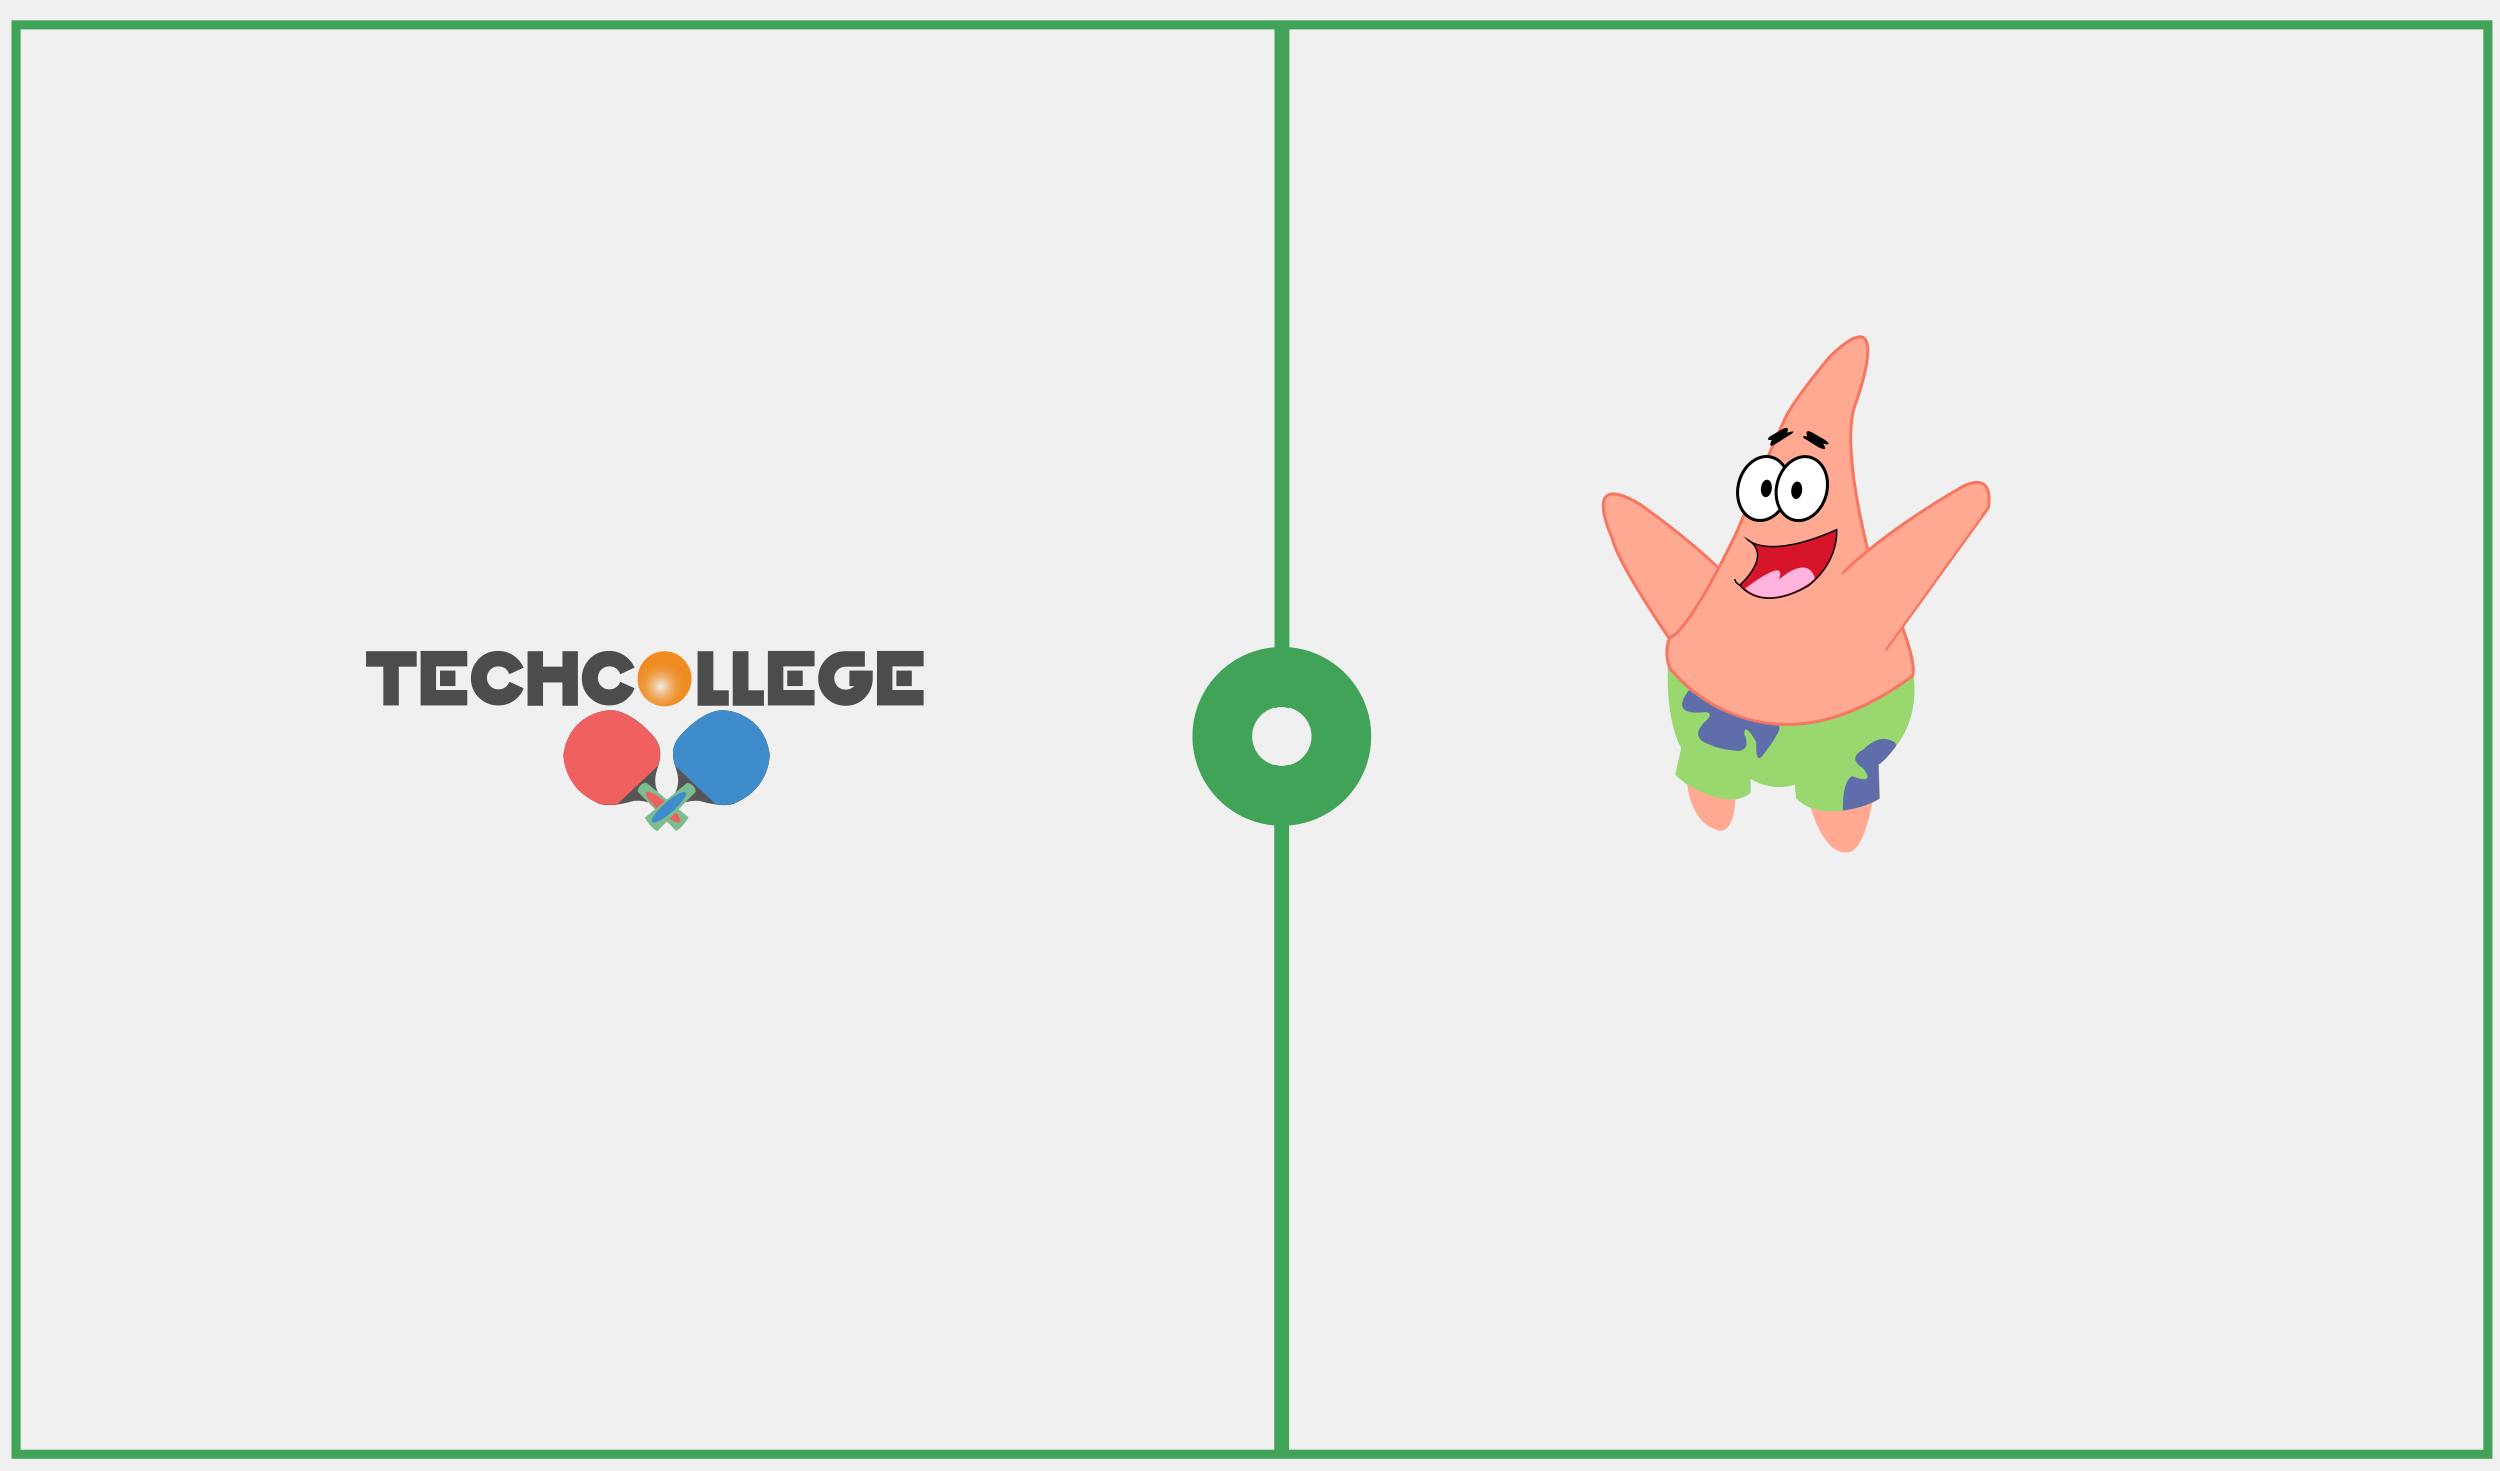
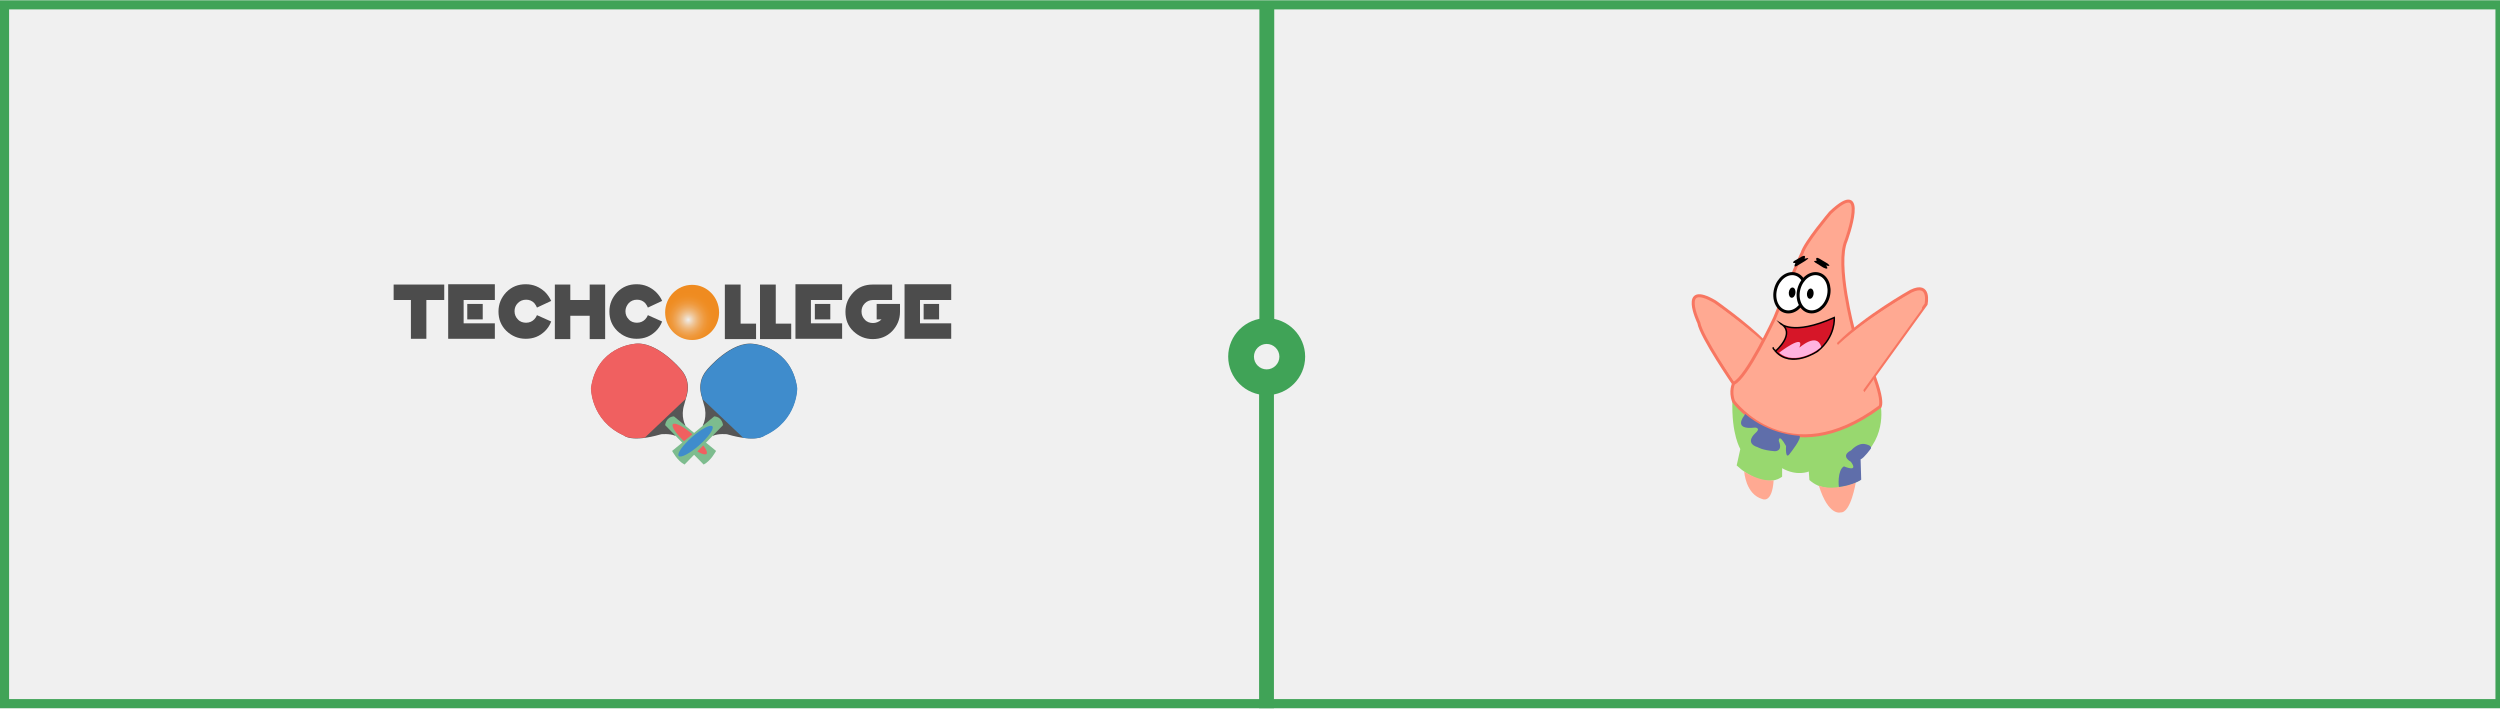
- <svg xmlns="http://www.w3.org/2000/svg" version="1.1" id="Layer_1" x="0px" y="0px" viewBox="0 0 825 485.3" style="enable-background:new 0 0 825 485.3;" xml:space="preserve">
+ <svg xmlns="http://www.w3.org/2000/svg" version="1.1" id="Layer_1" x="0px" y="0px" viewBox="0 0 825 233.7" style="enable-background:new 0 0 825 233.7;" xml:space="preserve">
  <style type="text/css">
	.st0{fill-rule:evenodd;clip-rule:evenodd;fill:none;stroke:#40A357;stroke-width:3;stroke-miterlimit:10;}
	.st1{fill:#40A357;}
	.st2{fill:#565656;}
	.st3{fill:#F06060;}
	.st4{fill:#7DBC8E;}
	.st5{fill:#3F8CCC;}
	.st6{fill:#4C4C4C;}
	.st7{fill:url(#SVGID_1_);}
	.st8{opacity:8.000000e-02;fill:#333333;}
	.st9{fill:#FFFFFF;stroke:#000000;stroke-miterlimit:10;}
	.st10{fill:#98D86F;}
	.st11{fill:#FFA992;stroke:#F77661;stroke-miterlimit:10;}
	.st12{fill:#FFA992;}
	.st13{fill:#D61628;stroke:#000000;stroke-width:0.5;stroke-miterlimit:10;}
	.st14{fill:#FFB3DF;}
	.st15{fill:#5F6EAA;}
	.st16{fill:none;stroke:#000000;stroke-width:0.5;stroke-miterlimit:10;}
</style>
-   <rect x="5.3" y="8.2" class="st0" width="815.7" height="471.7" />
+   <rect x="1.5" y="1.6" class="st0" width="823.5" height="230.6" />
  <g>
-     <path class="st1" d="M423,233.3c0.9,0,1.7,0.3,2.5,0.5V7.2h-4.9v226.6C421.3,233.5,422.1,233.3,423,233.3z" />
-     <path class="st1" d="M423,252.8c-0.9,0-1.7-0.3-2.5-0.5v226.6h4.9V252.3C424.6,252.5,423.9,252.8,423,252.8z" />
+     <g>
+       <path class="st1" d="M418,113.1c0.9,0,1.7,0.1,2.5,0.2V2.2h-4.9v111.2C416.4,113.2,417.1,113.1,418,113.1z" />
+       <path class="st1" d="M418,122.7c-0.9,0-1.7-0.1-2.5-0.2v111.2h4.9V122.4C419.7,122.5,418.9,122.7,418,122.7z" />
+     </g>
+     <path class="st1" d="M418,105c-7,0-12.7,5.7-12.7,12.7s5.7,12.7,12.7,12.7c7,0,12.7-5.7,12.7-12.7S425,105,418,105z M418,121.9   c-2.3,0-4.2-1.9-4.2-4.2c0-2.3,1.9-4.2,4.2-4.2c2.3,0,4.2,1.9,4.2,4.2C422.2,120,420.3,121.9,418,121.9z" />
  </g>
-   <path class="st1" d="M423,213.5c-16.3,0-29.5,13.2-29.5,29.5s13.2,29.5,29.5,29.5c16.3,0,29.5-13.2,29.5-29.5S439.3,213.5,423,213.5  z M423,252.8c-5.4,0-9.8-4.4-9.8-9.8c0-5.4,4.4-9.8,9.8-9.8c5.4,0,9.8,4.4,9.8,9.8C432.8,248.4,428.4,252.8,423,252.8z" />
-   <path class="st2" d="M217.1,261.4c0,0-1.7-2.9-0.4-6.9c1.7-5.8-0.4,0-0.4,0s4-6.2-0.6-11.5c0,0-8.1-9.8-15.6-8.5  c0,0-12.2,1-14.1,14.5c0,0-0.2,10.7,10.8,15.7c0,0,2.3,2.5,12.3-0.4c0,0,2.8-0.3,4.6,0.5L217.1,261.4z" />
-   <path class="st3" d="M217.2,252.6c0.2-0.7,0.1-0.7,0-0.4c0.8-2.3,1.3-5.8-1.6-9.2c0,0-8.1-9.8-15.6-8.5c0,0-12.2,1-14.1,14.5  c0,0-0.2,10.7,10.8,15.7c0,0,1.6,1.4,7,0.7L217.2,252.6z" />
-   <path class="st4" d="M227.2,269.7c0,0-1.7,3.3-4.1,4.5l-12.7-13c0,0,0.2-2.7,2.9-2.9L227.2,269.7z" />
-   <ellipse transform="matrix(0.6605 -0.7509 0.7509 0.6605 -125.6614 254.7352)" class="st3" cx="218.8" cy="266.3" rx="1.8" ry="7.4" />
-   <path class="st2" d="M222.9,261.4c0,0,1.7-2.9,0.4-6.9c-1.7-5.8,0.4,0,0.4,0s-4-6.2,0.6-11.5c0,0,8.1-9.8,15.6-8.5  c0,0,12.2,1,14.1,14.5c0,0,0.2,10.7-10.8,15.7c0,0-2.3,2.5-12.3-0.4c0,0-2.8-0.3-4.6,0.5L222.9,261.4z" />
-   <path class="st5" d="M222.7,252.6c-0.2-0.7-0.1-0.7,0-0.4c-0.8-2.3-1.3-5.8,1.6-9.2c0,0,8.1-9.8,15.6-8.5c0,0,12.2,1,14.1,14.5  c0,0,0.2,10.7-10.8,15.7c0,0-1.6,1.4-7,0.7L222.7,252.6z" />
-   <path class="st4" d="M212.8,269.8c0,0,1.7,3.3,4.1,4.5l12.7-13c0,0-0.2-2.7-2.9-2.9L212.8,269.8z" />
+   <path class="st2" d="M226.2,140.4c0,0-1.7-2.9-0.4-6.9c1.7-5.8-0.4,0-0.4,0s4-6.2-0.6-11.5c0,0-8.1-9.8-15.6-8.5  c0,0-12.2,1-14.1,14.5c0,0-0.2,10.7,10.8,15.7c0,0,2.3,2.5,12.3-0.4c0,0,2.8-0.3,4.6,0.5L226.2,140.4z" />
+   <path class="st3" d="M226.3,131.6c0.2-0.7,0.1-0.7,0-0.4c0.8-2.3,1.3-5.8-1.6-9.2c0,0-8.1-9.8-15.6-8.5c0,0-12.2,1-14.1,14.5  c0,0-0.2,10.7,10.8,15.7c0,0,1.6,1.4,7,0.7L226.3,131.6z" />
+   <path class="st4" d="M236.3,148.8c0,0-1.7,3.3-4.1,4.5l-12.7-13c0,0,0.2-2.7,2.9-2.9L236.3,148.8z" />
+   <ellipse transform="matrix(0.6605 -0.7509 0.7509 0.6605 -31.5281 220.0817)" class="st3" cx="227.6" cy="144.9" rx="1.8" ry="7.4" />
+   <path class="st2" d="M231.9,140.4c0,0,1.7-2.9,0.4-6.9c-1.7-5.8,0.4,0,0.4,0s-4-6.2,0.6-11.5c0,0,8.1-9.8,15.6-8.5  c0,0,12.2,1,14.1,14.5c0,0,0.2,10.7-10.8,15.7c0,0-2.3,2.5-12.3-0.4c0,0-2.8-0.3-4.6,0.5L231.9,140.4z" />
+   <path class="st5" d="M231.8,131.7c-0.2-0.7-0.1-0.7,0-0.4c-0.8-2.3-1.3-5.8,1.6-9.2c0,0,8.1-9.8,15.6-8.5c0,0,12.2,1,14.1,14.5  c0,0,0.2,10.7-10.8,15.7c0,0-1.6,1.4-7,0.7L231.8,131.7z" />
+   <path class="st4" d="M221.8,148.8c0,0,1.7,3.3,4.1,4.5l12.7-13c0,0-0.2-2.7-2.9-2.9L221.8,148.8z" />
+   <ellipse transform="matrix(0.7509 -0.6605 0.6605 0.7509 -38.9656 187.8434)" class="st5" cx="229.5" cy="145.6" rx="7.4" ry="1.8" />
  <g>
-     <path class="st6" d="M131.6,220v12.8h-5.1V220h-5.7v-5.1h16.7v5.1H131.6z" />
-     <path class="st6" d="M143.9,227.7h10.3v5.1h-15.4v-18h15.4v5.1h-10.3V227.7z M145.2,221.3h5.1v5.1h-5.1V221.3z" />
-     <path class="st6" d="M170.8,230.2c-1.8,1.8-3.9,2.6-6.4,2.6c-2.5,0-4.6-0.9-6.4-2.6c-1.8-1.8-2.6-3.9-2.6-6.4   c0-2.5,0.9-4.6,2.6-6.4c1.8-1.8,3.9-2.6,6.4-2.6c2.5,0,4.6,0.9,6.4,2.6c0.9,0.9,1.5,1.9,2,2.9l-4.7,2.2c-0.2-0.5-0.5-1-0.9-1.5   c-0.8-0.8-1.7-1.1-2.7-1.1c-1.1,0-2,0.4-2.7,1.1c-0.8,0.8-1.1,1.7-1.1,2.7c0,1.1,0.4,2,1.1,2.7c0.7,0.8,1.7,1.1,2.7,1.1   c1.1,0,2-0.4,2.7-1.1c0.4-0.4,0.7-0.9,0.9-1.4l4.7,2.1C172.4,228.4,171.7,229.3,170.8,230.2z" />
-     <path class="st6" d="M174.1,214.9h5.1v5.1h6.4v-5.1h5.1v18h-5.1v-7.7h-6.4v7.7h-5.1V214.9z" />
-     <path class="st6" d="M207.4,230.2c-1.8,1.8-3.9,2.6-6.4,2.6s-4.6-0.9-6.4-2.6c-1.8-1.8-2.6-3.9-2.6-6.4c0-2.5,0.9-4.6,2.6-6.4   c1.8-1.8,3.9-2.6,6.4-2.6s4.6,0.9,6.4,2.6c0.9,0.9,1.6,1.9,2,2.9l-4.7,2.2c-0.2-0.5-0.5-1-0.9-1.5c-0.8-0.8-1.7-1.1-2.7-1.1   c-1.1,0-2,0.4-2.7,1.1s-1.1,1.7-1.1,2.7c0,1.1,0.4,2,1.1,2.7c0.7,0.8,1.7,1.1,2.7,1.1c1.1,0,2-0.4,2.7-1.1c0.4-0.4,0.7-0.9,0.9-1.4   l4.7,2.1C209,228.4,208.3,229.3,207.4,230.2z" />
-     <path class="st6" d="M230.3,214.9h5.1v12.9h5.1v5.1h-10.3V214.9z" />
-     <path class="st6" d="M241.9,214.9h5.1v12.9h5.1v5.1h-10.3V214.9z" />
-     <path class="st6" d="M258.5,227.7h10.3v5.1h-15.4v-18h15.4v5.1h-10.3V227.7z M259.8,221.3h5.1v5.1h-5.1V221.3z" />
-     <path class="st6" d="M279.1,220c-1.1,0-2,0.4-2.7,1.1c-0.8,0.8-1.1,1.7-1.1,2.7c0,1.1,0.4,2,1.1,2.7c0.7,0.8,1.7,1.1,2.7,1.1   c1.1,0,2-0.4,2.7-1.1c0,0,0.1-0.1,0.1-0.1h-1.6v-5.1l7.7,0v2.6c0,2.5-0.9,4.6-2.6,6.4c-1.8,1.8-3.9,2.6-6.4,2.6   c-2.5,0-4.6-0.9-6.4-2.6c-1.8-1.8-2.6-3.9-2.6-6.4c0-2.5,0.9-4.6,2.6-6.4c1.8-1.8,3.9-2.6,6.4-2.6h6.4v5.1H279.1z" />
-     <path class="st6" d="M294.5,227.7h10.3v5.1h-15.4v-18h15.4v5.1h-10.3V227.7z M295.8,221.3h5.1v5.1h-5.1V221.3z" />
+     <path class="st6" d="M140.7,99v12.8h-5.1V99h-5.7v-5.1h16.7V99H140.7z" />
+     <path class="st6" d="M153,106.7h10.3v5.1h-15.4v-18h15.4V99H153V106.7z M154.2,100.3h5.1v5.1h-5.1V100.3z" />
+     <path class="st6" d="M179.9,109.2c-1.8,1.8-3.9,2.6-6.4,2.6c-2.5,0-4.6-0.9-6.4-2.6c-1.8-1.8-2.6-3.9-2.6-6.4   c0-2.5,0.9-4.6,2.6-6.4c1.8-1.8,3.9-2.6,6.4-2.6c2.5,0,4.6,0.9,6.4,2.6c0.9,0.9,1.5,1.9,2,2.9l-4.7,2.2c-0.2-0.5-0.5-1-0.9-1.5   c-0.8-0.8-1.7-1.1-2.7-1.1c-1.1,0-2,0.4-2.7,1.1c-0.8,0.8-1.1,1.7-1.1,2.7c0,1.1,0.4,2,1.1,2.7c0.7,0.8,1.7,1.1,2.7,1.1   c1.1,0,2-0.4,2.7-1.1c0.4-0.4,0.7-0.9,0.9-1.4l4.7,2.1C181.4,107.4,180.7,108.4,179.9,109.2z" />
+     <path class="st6" d="M183.1,93.9h5.1V99h6.4v-5.1h5.1v18h-5.1v-7.7h-6.4v7.7h-5.1V93.9z" />
+     <path class="st6" d="M216.5,109.2c-1.8,1.8-3.9,2.6-6.4,2.6s-4.6-0.9-6.4-2.6c-1.8-1.8-2.6-3.9-2.6-6.4c0-2.5,0.9-4.6,2.6-6.4   c1.8-1.8,3.9-2.6,6.4-2.6s4.6,0.9,6.4,2.6c0.9,0.9,1.6,1.9,2,2.9l-4.7,2.2c-0.2-0.5-0.5-1-0.9-1.5c-0.8-0.8-1.7-1.1-2.7-1.1   c-1.1,0-2,0.4-2.7,1.1c-0.7,0.8-1.1,1.7-1.1,2.7c0,1.1,0.4,2,1.1,2.7c0.7,0.8,1.7,1.1,2.7,1.1c1.1,0,2-0.4,2.7-1.1   c0.4-0.4,0.7-0.9,0.9-1.4l4.7,2.1C218,107.4,217.3,108.4,216.5,109.2z" />
+     <path class="st6" d="M239.3,93.9h5.1v12.9h5.1v5.1h-10.3V93.9z" />
+     <path class="st6" d="M250.9,93.9h5.1v12.9h5.1v5.1h-10.3V93.9z" />
+     <path class="st6" d="M267.6,106.7h10.3v5.1h-15.4v-18h15.4V99h-10.3V106.7z M268.9,100.3h5.1v5.1h-5.1V100.3z" />
+     <path class="st6" d="M288.1,99c-1.1,0-2,0.4-2.7,1.1c-0.8,0.8-1.1,1.7-1.1,2.7c0,1.1,0.4,2,1.1,2.7c0.7,0.8,1.7,1.1,2.7,1.1   s2-0.4,2.7-1.1c0,0,0.1-0.1,0.1-0.1h-1.6v-5.1l7.7,0v2.6c0,2.5-0.9,4.6-2.6,6.4c-1.8,1.8-3.9,2.6-6.4,2.6c-2.5,0-4.6-0.9-6.4-2.6   s-2.6-3.9-2.6-6.4c0-2.5,0.9-4.6,2.6-6.4s3.9-2.6,6.4-2.6h6.4V99H288.1z" />
+     <path class="st6" d="M303.6,106.7h10.3v5.1h-15.4v-18h15.4V99h-10.3V106.7z M304.8,100.3h5.1v5.1h-5.1V100.3z" />
  </g>
-   <ellipse transform="matrix(0.7509 -0.6605 0.6605 0.7509 -120.9261 212.1326)" class="st5" cx="220.7" cy="266.4" rx="7.4" ry="1.8" />
  <g>
-     <radialGradient id="SVGID_1_" cx="218.223" cy="226.484" r="9.092" gradientTransform="matrix(0.98 0 0 1 4.2141 6.371085e-03)" gradientUnits="userSpaceOnUse">
+     <radialGradient id="SVGID_1_" cx="227.464" cy="105.513" r="9.092" gradientTransform="matrix(0.98 0 0 1 4.2141 6.371085e-03)" gradientUnits="userSpaceOnUse">
      <stop offset="0" style="stop-color:#FFFFFF" />
      <stop offset="8.510864e-02" style="stop-color:#FFEDD8" />
      <stop offset="0.208" style="stop-color:#FFD5A7" />
      <stop offset="0.335" style="stop-color:#FFC17D" />
      <stop offset="0.462" style="stop-color:#FFB05B" />
      <stop offset="0.591" style="stop-color:#FFA340" />
      <stop offset="0.722" style="stop-color:#FF9A2D" />
      <stop offset="0.857" style="stop-color:#FF9522" />
      <stop offset="1" style="stop-color:#FF931E" />
    </radialGradient>
-     <ellipse class="st7" cx="219.3" cy="224" rx="8.9" ry="9.1" />
-     <ellipse class="st8" cx="219.3" cy="224" rx="8.9" ry="9.1" />
+     <ellipse class="st7" cx="228.4" cy="103.1" rx="8.9" ry="9.1" />
+     <ellipse class="st8" cx="228.4" cy="103.1" rx="8.9" ry="9.1" />
  </g>
  <path class="st9" d="M341.3,447.1" />
-   <path class="st10" d="M550.4,219.7c0,0,35,42.3,80.8,1.8c0,0,4.5,18.1-11.2,30.6l0.4,11.4c0,0-16.3,10.3-27.7,0l-0.4-4.6  c0,0-6.4,2.8-14.6-1.8v4.6c0,0-9.2,8.2-24.9-6l2-8.9C554.8,246.7,549.7,239.2,550.4,219.7z" />
  <g>
-     <path class="st11" d="M568.1,188.5c0,0-12.6,23.6-16.5,23.3c0,0-18.1-26.3-19.5-34.1c0,0-11-23.1,8.9-11.4   C541,166.3,557.5,177.8,568.1,188.5z" />
-     <path class="st12" d="M571.6,192.3c0,0-12.6,23.6-16.5,23.3c0,0-18.1-26.3-19.5-34.1c0,0-11-23.1,8.9-11.4   C544.5,170.1,561,181.6,571.6,192.3z" />
-     <animateTransform id="lines" attributeName="transform" attributeType="XML" type="translate" begin=".1" dur="1.1s" values="0,2;0,-2;0,2" repeatCount="indefinite" />
+     <path class="st10" d="M571.7,131.9c0,0,21.1,25.6,48.8,1.1c0,0,2.7,11-6.8,18.5l0.2,6.9c0,0-9.9,6.2-16.8,0l-0.2-2.8   c0,0-3.9,1.7-8.8-1.1v2.8c0,0-5.6,4.9-15-3.7l1.2-5.4C574.4,148.2,571.3,143.7,571.7,131.9z" />
+     <g>
+       <path class="st11" d="M582.4,113c0,0-7.6,14.3-10,14.1c0,0-11-15.9-11.8-20.6c0,0-6.7-14,5.4-6.9C566,99.6,576,106.6,582.4,113z" />
+       <path class="st12" d="M584.6,115.3c0,0-7.6,14.3-10,14.1c0,0-11-15.9-11.8-20.6c0,0-6.7-14,5.4-6.9    C568.1,101.9,578.1,108.9,584.6,115.3z" />
+       <animateTransform id="lines" attributeName="transform" attributeType="XML" type="translate" begin=".1" dur="1.1s" values="0,2;0,-2;0,2" repeatCount="indefinite" />
+     </g>
+     <path class="st11" d="M611.6,108.8c0,0-5.8-21.6-2.4-29.4c0,0,7.9-21.6-5.2-9.2c0,0-8.3,9.8-9.3,13.3c0,0-1.4,2.6-9.1,21.5   c0,0-9.2,19.8-13.5,21.5c0,0-1.3,2.6,0,6c0,0,17.8,24.3,48.3,1.7C620.4,134.1,623,131.6,611.6,108.8z" />
+     <ellipse transform="matrix(0.2597 -0.9657 0.9657 0.2597 344.0993 641.9672)" class="st9" cx="590.7" cy="96.6" rx="6.4" ry="5" />
+     <ellipse transform="matrix(0.2597 -0.9657 0.9657 0.2597 349.7939 649.3954)" class="st9" cx="598.4" cy="96.6" rx="6.4" ry="5" />
+     <path class="st13" d="M587.5,106.7c0,0,3.9,4.3,17.8-1.9c0,0,0.6,6.2-5.5,11.1c0,0-8.6,5.9-13.9,0   C586,115.8,592.9,109.9,587.5,106.7z" />
+     <path class="st12" d="M600.2,160.2c0,0,3.9,2.2,12.2-1c0,0-1.6,10.1-5,9.9C607.4,169.1,603.4,170.5,600.2,160.2z" />
+     <path class="st12" d="M575.6,155.6c0,0,0.4,7.5,6,9.1c0,0,3.2,1.6,3.7-6.2C585.3,158.5,581.4,159.3,575.6,155.6z" />
+     <path class="st14" d="M601,114.4c-0.5,1-8.7,6.5-13.9,2c0,0,8.7-6.7,6.7-1.7C593.8,114.8,599.5,109.5,601,114.4z" />
+     <g>
+       <path class="st11" d="M615.3,128.5l20.3-28.1c0,0,1.6-7.5-5-4.3c0,0-15,8.4-23.8,17.2L615.3,128.5z" />
+       <path class="st12" d="M613.9,130.1l20.3-28.1c0,0,1.6-7.5-5-4.3c0,0-15,8.4-23.8,17.2L613.9,130.1z" />
+       <animateTransform id="lines" attributeName="transform" attributeType="XML" type="translate" begin=".1" dur="1.1s" values="0,2;0,-2;0,2" repeatCount="indefinite" />
+     </g>
+     <ellipse transform="matrix(0.1187 -0.9929 0.9929 0.1187 425.2929 672.3002)" cx="591.4" cy="96.6" rx="1.7" ry="1.1" />
+     <ellipse transform="matrix(0.1187 -0.9929 0.9929 0.1187 430.2714 678.5634)" cx="597.4" cy="96.9" rx="1.7" ry="1.1" />
+     <path class="st15" d="M575.5,137.3c0,0-3.8,4.7,3.7,3.8c0,0,2.1,0.1,0,1.9c0,0-3.7,3.2,0.9,4.6c0,0,1.5,1,5.6,1.3   c0,0,2.8,0.1,1.3-3.4c0,0-0.1-2.8,2.4,1.7c0,0-0.4,5.1,1.4,2.3c0,0,4-5,3-5.7c0,0-9.7-0.2-17.9-7.2" />
+     <path class="st15" d="M608.5,153.9c0,0,5,2.2,2.3-1.5c0,0-3.7-1.9,0.1-3.8c0,0,2.3-2.7,4.8-2c0,0,2.1,0.4,1.7,1.4   c0,0-2.2,3.1-3.4,3.6l0.2,6.7c0,0-2.3,1.7-7.3,2.4C606.7,160.8,606.3,155.1,608.5,153.9" />
+     <path d="M599.5,86.1c0,0-0.7-1.6,0.8-0.8l2.7,1.6c0,0,1.8,1.3-0.4,0.7c0,0,1.4,1.8-0.9,0.7l-2.4-1.5   C599.4,86.9,597.7,85.9,599.5,86.1z">
+       <animateTransform id="lines" attributeName="transform" attributeType="XML" type="translate" begin=".1" dur="1.2s" values="0,1;2,0;0,1" repeatCount="indefinite" />
+     </path>
+     <path d="M595.5,85.4c0,0,0.7-1.5-0.8-0.8l-2.6,1.5c0,0-1.1,0.8,0.4,0.7c0,0-1.1,2,0.9,0.7l2.3-1.4   C595.6,86.1,598.2,84.6,595.5,85.4z">
+       <animateTransform id="lines" attributeName="transform" attributeType="XML" type="translate" begin=".1" dur="1.2s" values="-0,1;-2,0;0,1" repeatCount="indefinite" />
+     </path>
+     <path class="st16" d="M585.1,114.6c0.1,0.3-0.1,0.5,0.9,1.2" />
  </g>
-   <path class="st11" d="M616.4,181.5c0,0-9.5-35.7-3.9-48.7c0,0,13-35.8-8.5-15.3c0,0-13.7,16.2-15.5,22c0,0-2.4,4.2-15.1,35.5  c0,0-15.3,32.7-22.4,35.5c0,0-2.1,4.3,0,9.9c0,0,29.5,40.1,79.9,2.8C631,223.4,635.2,219.1,616.4,181.5z" />
-   <ellipse transform="matrix(0.2597 -0.9657 0.9657 0.2597 275.0898 681.2911)" class="st9" cx="581.9" cy="161.2" rx="10.7" ry="8.3" />
-   <ellipse transform="matrix(0.2597 -0.9657 0.9657 0.2597 284.5112 693.5805)" class="st9" cx="594.6" cy="161.2" rx="10.7" ry="8.3" />
-   <path class="st13" d="M576.6,178c0,0,6.4,7.1,29.5-3.2c0,0,1,10.2-9.1,18.3c0,0-14.3,9.7-22.9,0C574.1,193.1,585.5,183.3,576.6,178z  " />
-   <path class="st12" d="M597.5,266.5c0,0,6.5,3.7,20.3-1.6c0,0-2.6,16.7-8.3,16.3C609.5,281.2,602.8,283.5,597.5,266.5z" />
-   <path class="st12" d="M556.8,258.8c0,0,0.7,12.4,9.9,15.1c0,0,5.3,2.6,6-10.2C572.8,263.7,566.5,265,556.8,258.8z" />
-   <path class="st14" d="M598.9,190.8c-0.9,1.7-14.5,10.8-23,3.4c0,0,14.4-11.2,11.1-2.9C587,191.3,596.4,182.6,598.9,190.8z" />
-   <g>
-     <path class="st11" d="M622.5,214.1l33.6-46.5c0,0,2.7-12.4-8.3-7.1c0,0-24.9,13.9-39.4,28.4L622.5,214.1z" />
-     <path class="st12" d="M620.2,216.8l33.6-46.5c0,0,2.7-12.4-8.3-7.1c0,0-24.9,13.9-39.4,28.4L620.2,216.8z" />
-     <animateTransform id="lines" attributeName="transform" attributeType="XML" type="translate" begin=".1" dur="1.1s" values="0,2;0,-2;0,2" repeatCount="indefinite" />
-   </g>
-   <ellipse transform="matrix(0.1187 -0.9929 0.9929 0.1187 353.6458 720.9157)" cx="583" cy="161.2" rx="2.9" ry="1.8" />
-   <ellipse transform="matrix(0.1187 -0.9929 0.9929 0.1187 361.8824 731.2778)" cx="592.9" cy="161.8" rx="2.9" ry="1.8" />
-   <path class="st15" d="M556.7,228.7c0,0-6.3,7.7,6,6.3c0,0,3.5,0.1,0,3.1c0,0-6.1,5.3,1.5,7.6c0,0,2.5,1.6,9.3,2.1  c0,0,4.7,0.1,2.1-5.6c0,0-0.2-4.7,4,2.8c0,0-0.6,8.4,2.4,3.9c0,0,6.6-8.3,5-9.4c0,0-16.1-0.4-29.6-11.9" />
-   <path class="st15" d="M611.2,256.1c0,0,8.3,3.6,3.7-2.5c0,0-6.1-3.2,0.1-6.3c0,0,3.9-4.4,7.9-3.3c0,0,3.4,0.7,2.7,2.3  c0,0-3.7,5.1-5.7,6l0.3,11.2c0,0-3.7,2.9-12.1,4C608.3,267.4,607.6,258.1,611.2,256.1" />
-   <path d="M596.4,144c0,0-1.2-2.6,1.4-1.4l4.5,2.6c0,0,3,2.2-0.7,1.2c0,0,2.3,3-1.5,1.2l-4-2.5C596.2,145.2,593.3,143.6,596.4,144z">
-     <animateTransform id="lines" attributeName="transform" attributeType="XML" type="translate" begin=".1" dur="1.2s" values="0,1;2,0;0,1" repeatCount="indefinite" />
-   </path>
-   <path d="M589.7,142.8c0,0,1.2-2.5-1.3-1.3l-4.3,2.5c0,0-1.9,1.4,0.6,1.2c0,0-1.8,3.3,1.4,1.2l3.8-2.4  C590,144,594.3,141.4,589.7,142.8z">
-     <animateTransform id="lines" attributeName="transform" attributeType="XML" type="translate" begin=".1" dur="1.2s" values="-0,1;-2,0;0,1" repeatCount="indefinite" />
-   </path>
-   <path class="st16" d="M572.5,191.1c0.2,0.5-0.1,0.9,1.6,2" />
</svg>
